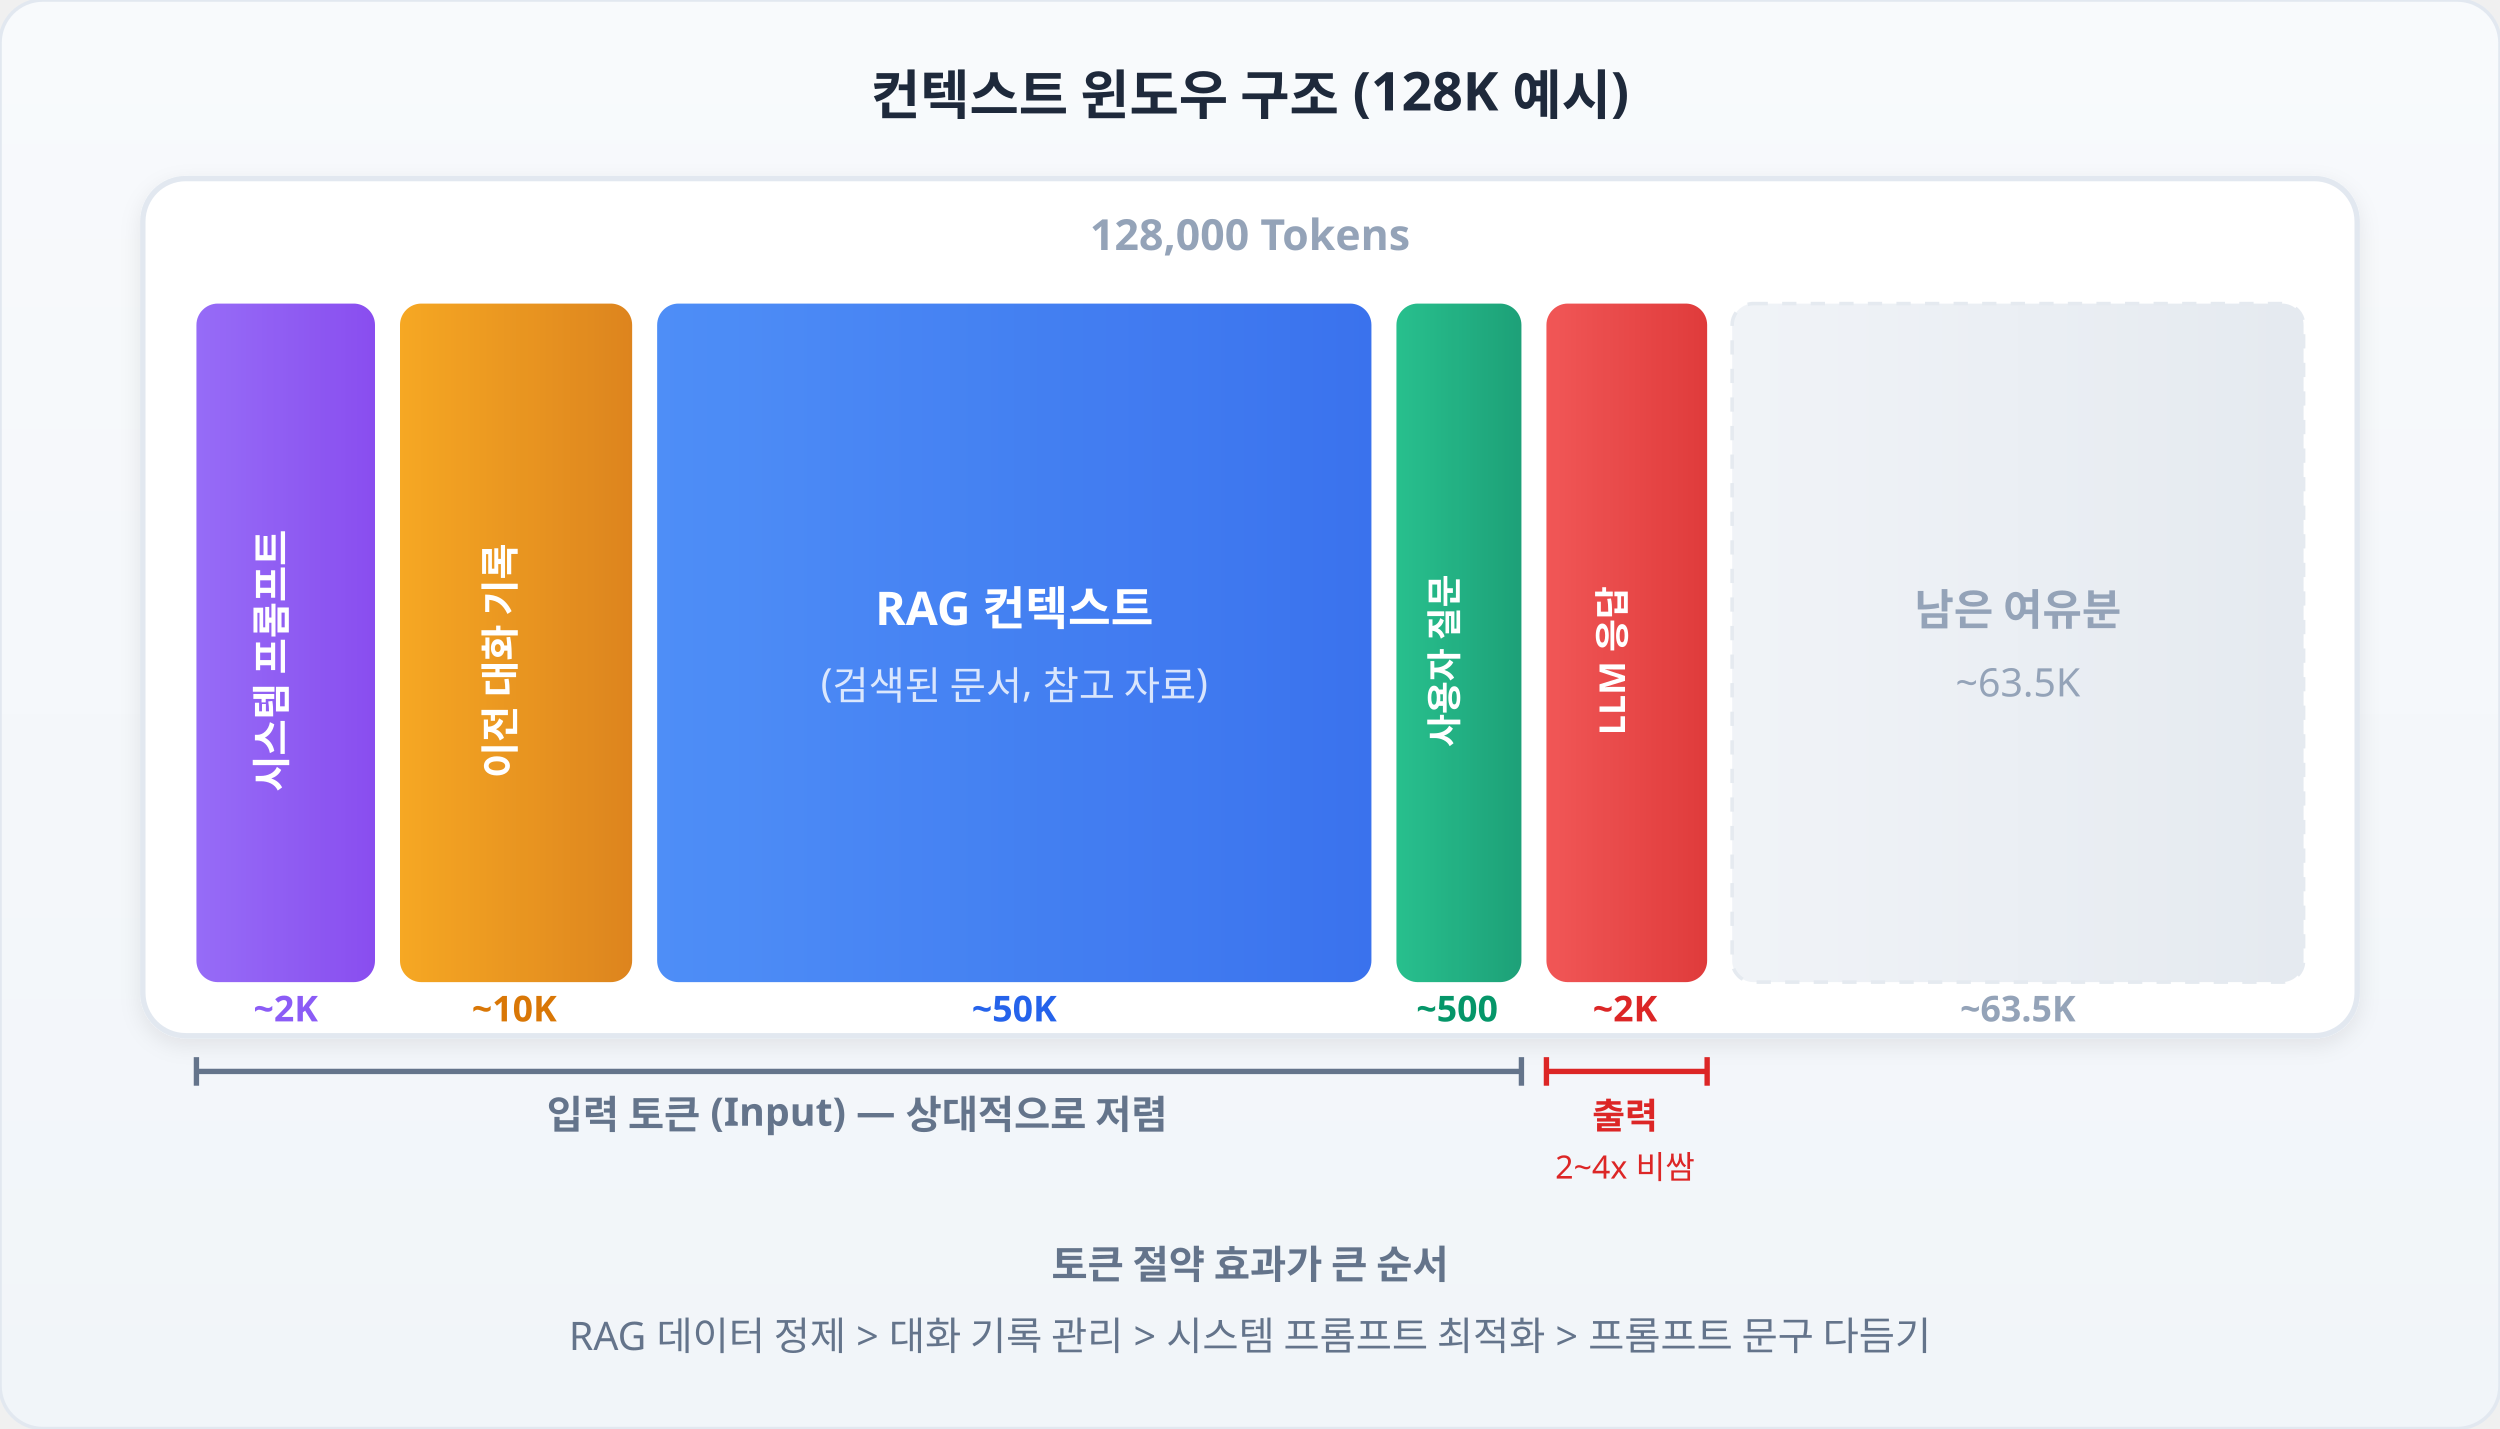
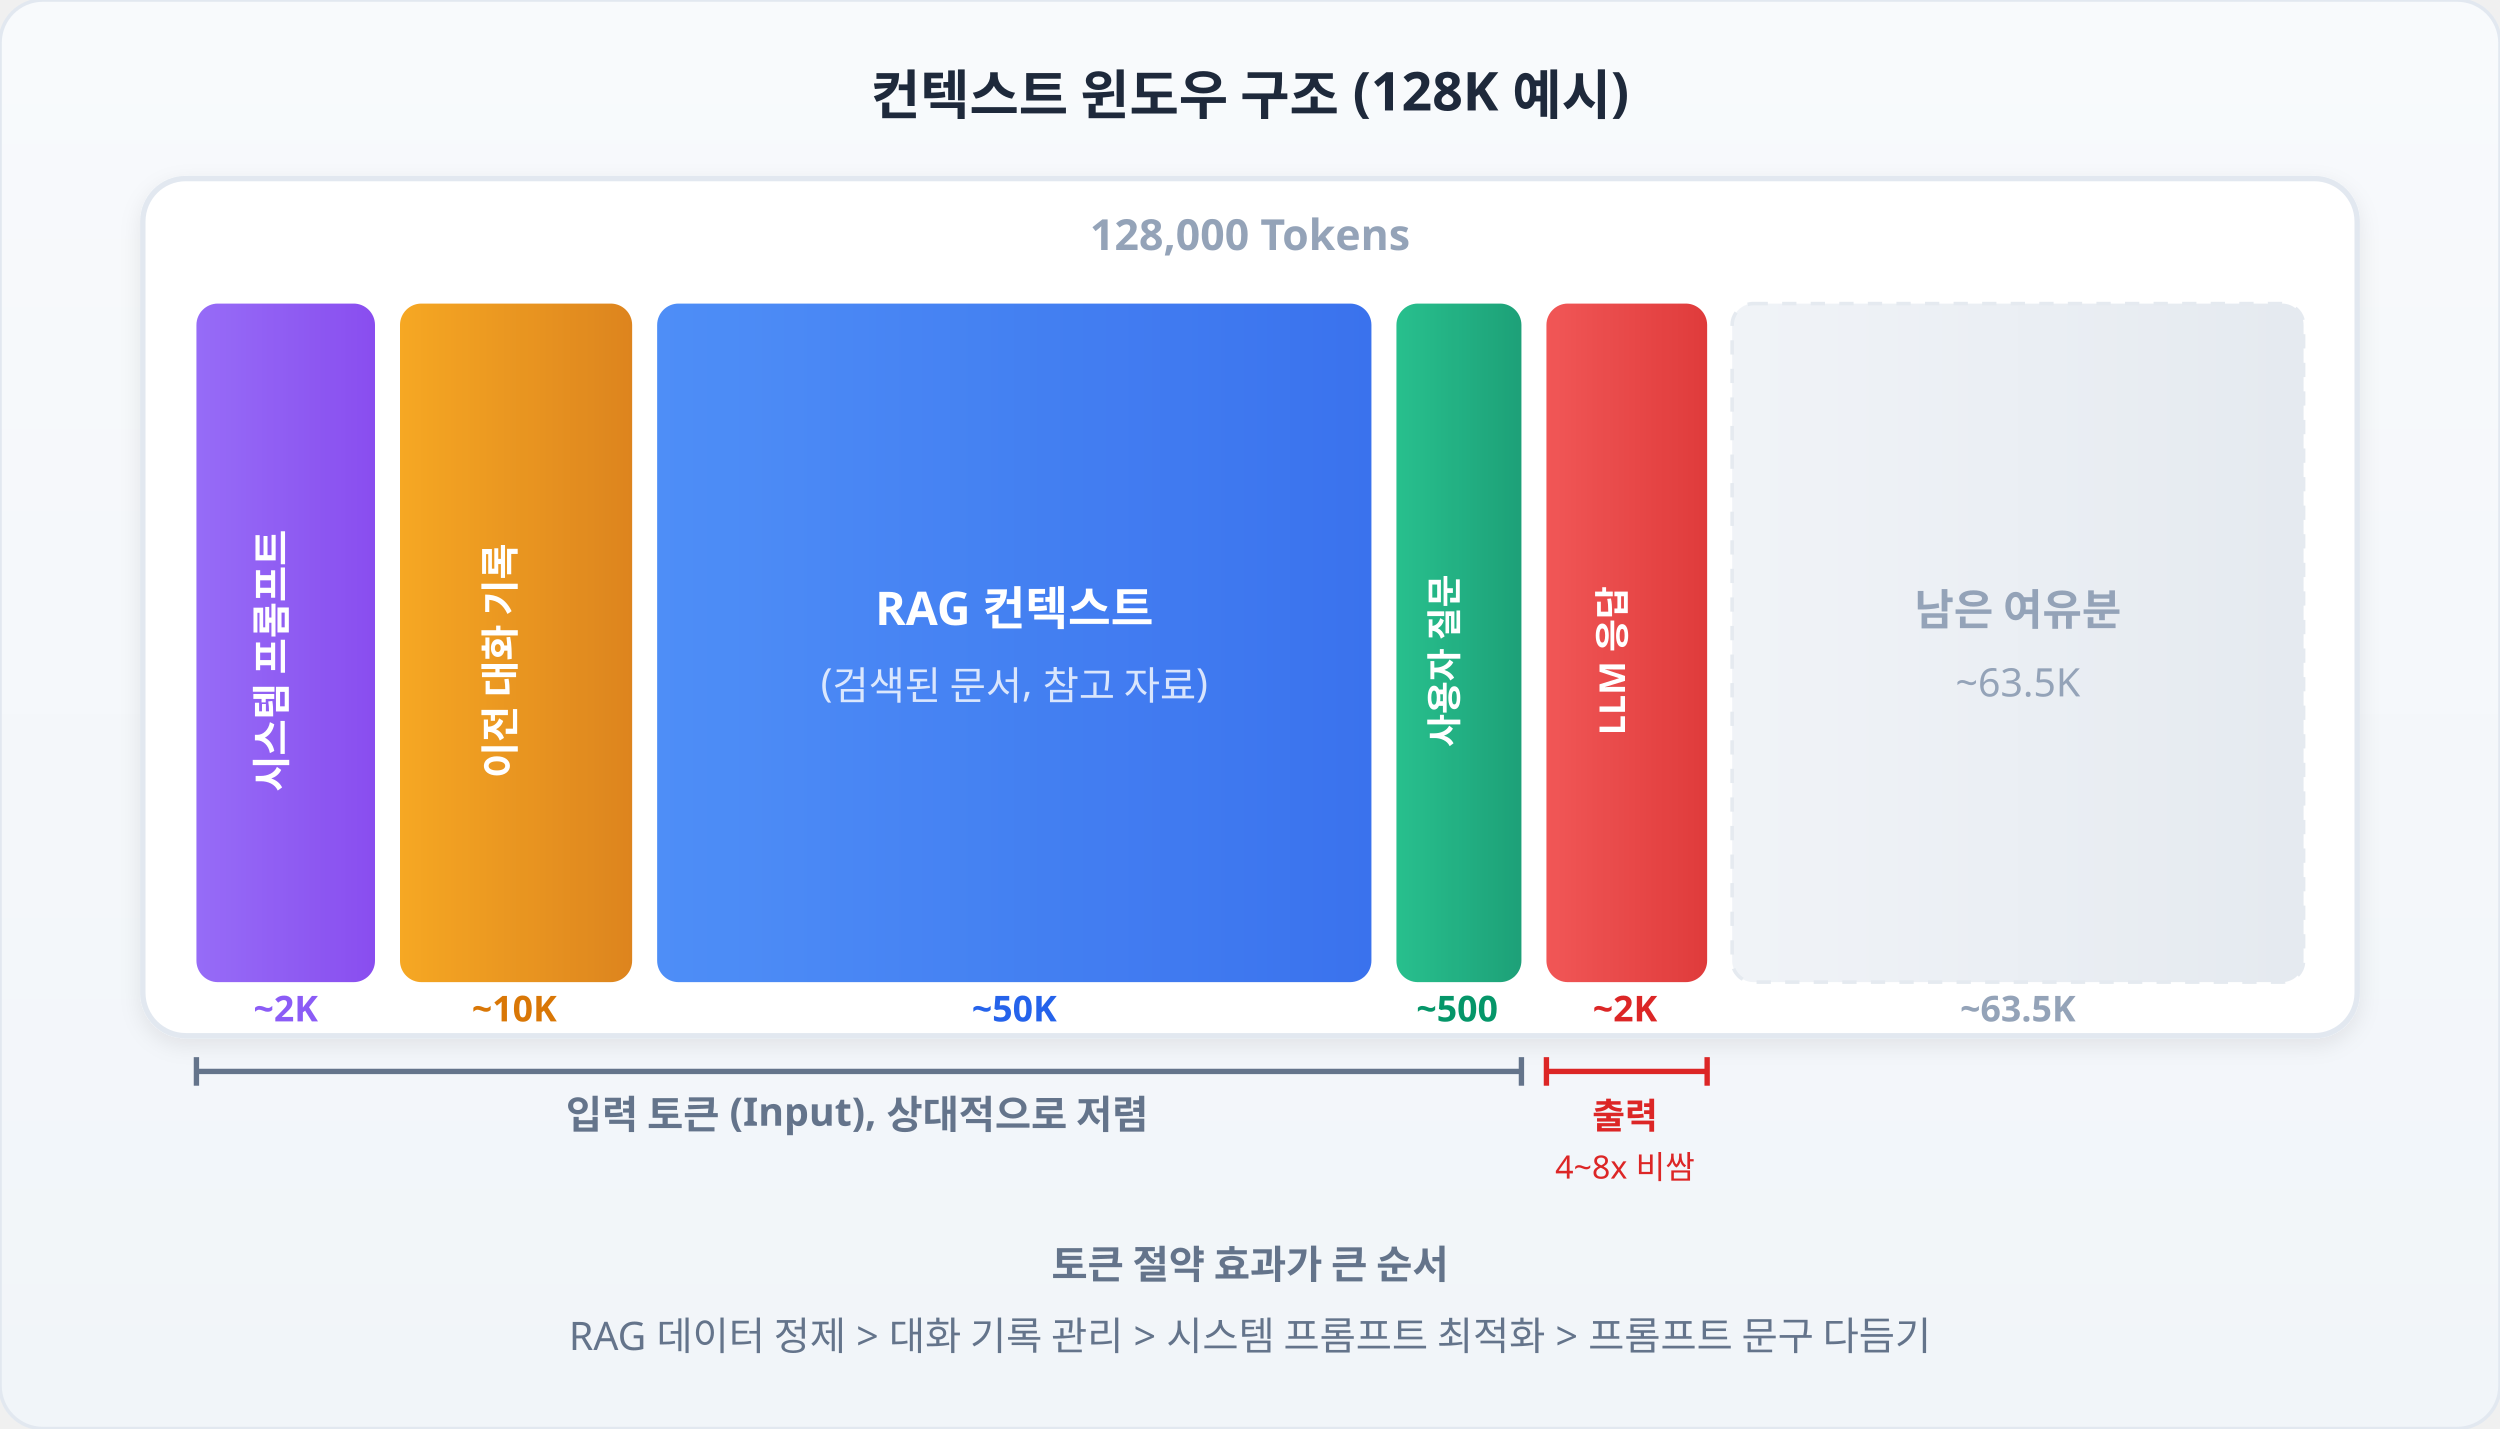
<svg xmlns="http://www.w3.org/2000/svg" viewBox="0 0 700 400" font-family="'Pretendard', 'Apple SD Gothic Neo', sans-serif">
  <defs>
    <linearGradient id="cwBg" x1="0" y1="0" x2="0" y2="1">
      <stop offset="0%" stop-color="#f8fafc" />
      <stop offset="100%" stop-color="#f1f5f9" />
    </linearGradient>
    <linearGradient id="sysG" x1="0" y1="0" x2="1" y2="0">
      <stop offset="0%" stop-color="#8b5cf6" />
      <stop offset="100%" stop-color="#7c3aed" />
    </linearGradient>
    <linearGradient id="histG" x1="0" y1="0" x2="1" y2="0">
      <stop offset="0%" stop-color="#f59e0b" />
      <stop offset="100%" stop-color="#d97706" />
    </linearGradient>
    <linearGradient id="ragG" x1="0" y1="0" x2="1" y2="0">
      <stop offset="0%" stop-color="#3b82f6" />
      <stop offset="100%" stop-color="#2563eb" />
    </linearGradient>
    <linearGradient id="userG" x1="0" y1="0" x2="1" y2="0">
      <stop offset="0%" stop-color="#10b981" />
      <stop offset="100%" stop-color="#059669" />
    </linearGradient>
    <linearGradient id="outG" x1="0" y1="0" x2="1" y2="0">
      <stop offset="0%" stop-color="#ef4444" />
      <stop offset="100%" stop-color="#dc2626" />
    </linearGradient>
    <linearGradient id="freeG" x1="0" y1="0" x2="1" y2="0">
      <stop offset="0%" stop-color="#e2e8f0" />
      <stop offset="100%" stop-color="#cbd5e1" />
    </linearGradient>
    <filter id="shw" x="-2%" y="-4%" width="104%" height="112%">
      <feDropShadow dx="0" dy="2" stdDeviation="3" flood-opacity="0.08" />
    </filter>
  </defs>
  <rect width="700" height="400" rx="12" fill="url(#cwBg)" stroke="#e2e8f0" stroke-width="1" />
  <text x="350" y="32" text-anchor="middle" font-size="15" font-weight="700" fill="#1e293b">컨텍스트 윈도우 구조 (128K 예시)</text>
  <rect x="40" y="50" width="620" height="240" rx="12" fill="white" stroke="#e2e8f0" stroke-width="1.5" filter="url(#shw)" />
  <text x="350" y="70" text-anchor="middle" font-size="12" font-weight="600" fill="#94a3b8">128,000 Tokens</text>
  <rect x="55" y="85" width="50" height="190" rx="6" fill="url(#sysG)" opacity="0.9" />
  <text x="80" y="185" text-anchor="middle" font-size="11" font-weight="600" fill="white" transform="rotate(-90, 80, 185)">시스템 프롬프트</text>
  <text x="80" y="286" text-anchor="middle" font-size="10" fill="#8b5cf6" font-weight="600">~2K</text>
  <rect x="112" y="85" width="65" height="190" rx="6" fill="url(#histG)" opacity="0.9" />
  <text x="144" y="185" text-anchor="middle" font-size="11" font-weight="600" fill="white" transform="rotate(-90, 144, 185)">이전 대화 기록</text>
  <text x="144" y="286" text-anchor="middle" font-size="10" fill="#d97706" font-weight="600">~10K</text>
  <rect x="184" y="85" width="200" height="190" rx="6" fill="url(#ragG)" opacity="0.9" />
  <text x="284" y="175" text-anchor="middle" font-size="13" font-weight="600" fill="white">RAG 컨텍스트</text>
  <text x="284" y="195" text-anchor="middle" font-size="11" fill="rgba(255,255,255,0.8)">(검색된 문서, 참고 자료)</text>
  <text x="284" y="286" text-anchor="middle" font-size="10" fill="#2563eb" font-weight="600">~50K</text>
  <rect x="391" y="85" width="35" height="190" rx="6" fill="url(#userG)" opacity="0.9" />
  <text x="408" y="185" text-anchor="middle" font-size="10" font-weight="600" fill="white" transform="rotate(-90, 408, 185)">사용자 질문</text>
  <text x="408" y="286" text-anchor="middle" font-size="10" fill="#059669" font-weight="600">~500</text>
  <rect x="433" y="85" width="45" height="190" rx="6" fill="url(#outG)" opacity="0.9" />
  <text x="455" y="185" text-anchor="middle" font-size="10" font-weight="600" fill="white" transform="rotate(-90, 455, 185)">LLM 응답</text>
  <text x="455" y="286" text-anchor="middle" font-size="10" fill="#dc2626" font-weight="600">~2K</text>
  <rect x="485" y="85" width="160" height="190" rx="6" fill="url(#freeG)" opacity="0.5" stroke="#cbd5e1" stroke-width="1" stroke-dasharray="4,4" />
  <text x="565" y="175" text-anchor="middle" font-size="12" font-weight="600" fill="#94a3b8">남은 여유분</text>
  <text x="565" y="195" text-anchor="middle" font-size="11" fill="#94a3b8">~63.5K</text>
  <text x="565" y="286" text-anchor="middle" font-size="10" fill="#94a3b8" font-weight="600">~63.5K</text>
  <line x1="55" y1="300" x2="426" y2="300" stroke="#64748b" stroke-width="1.5" />
  <line x1="55" y1="296" x2="55" y2="304" stroke="#64748b" stroke-width="1.5" />
  <line x1="426" y1="296" x2="426" y2="304" stroke="#64748b" stroke-width="1.5" />
-   <text x="240" y="316" text-anchor="middle" font-size="11" font-weight="600" fill="#64748b">입력 토큰 (Input) — 상대적으로 저렴</text>
+   <text x="240" y="316" text-anchor="middle" font-size="11" font-weight="600" fill="#64748b">입력 토큰 (Input), 상대적으로 저렴</text>
  <line x1="433" y1="300" x2="478" y2="300" stroke="#dc2626" stroke-width="1.5" />
  <line x1="433" y1="296" x2="433" y2="304" stroke="#dc2626" stroke-width="1.5" />
  <line x1="478" y1="296" x2="478" y2="304" stroke="#dc2626" stroke-width="1.5" />
  <text x="455" y="316" text-anchor="middle" font-size="10" font-weight="600" fill="#dc2626">출력</text>
-   <text x="455" y="330" text-anchor="middle" font-size="9" fill="#dc2626">2~4x 비쌈</text>
+   <text x="455" y="330" text-anchor="middle" font-size="9" fill="#dc2626">4~8x 비쌈</text>
  <g font-size="11" fill="#64748b">
    <text x="350" y="358" text-anchor="middle" font-weight="600">토큰 절약 효과가 큰 순서</text>
    <text x="350" y="378" text-anchor="middle">
      RAG 데이터 정제 &gt; 대화 기록 관리 &gt; 시스템 프롬프트 최적화 &gt; 프롬프트 문구 다듬기
    </text>
  </g>
</svg>
